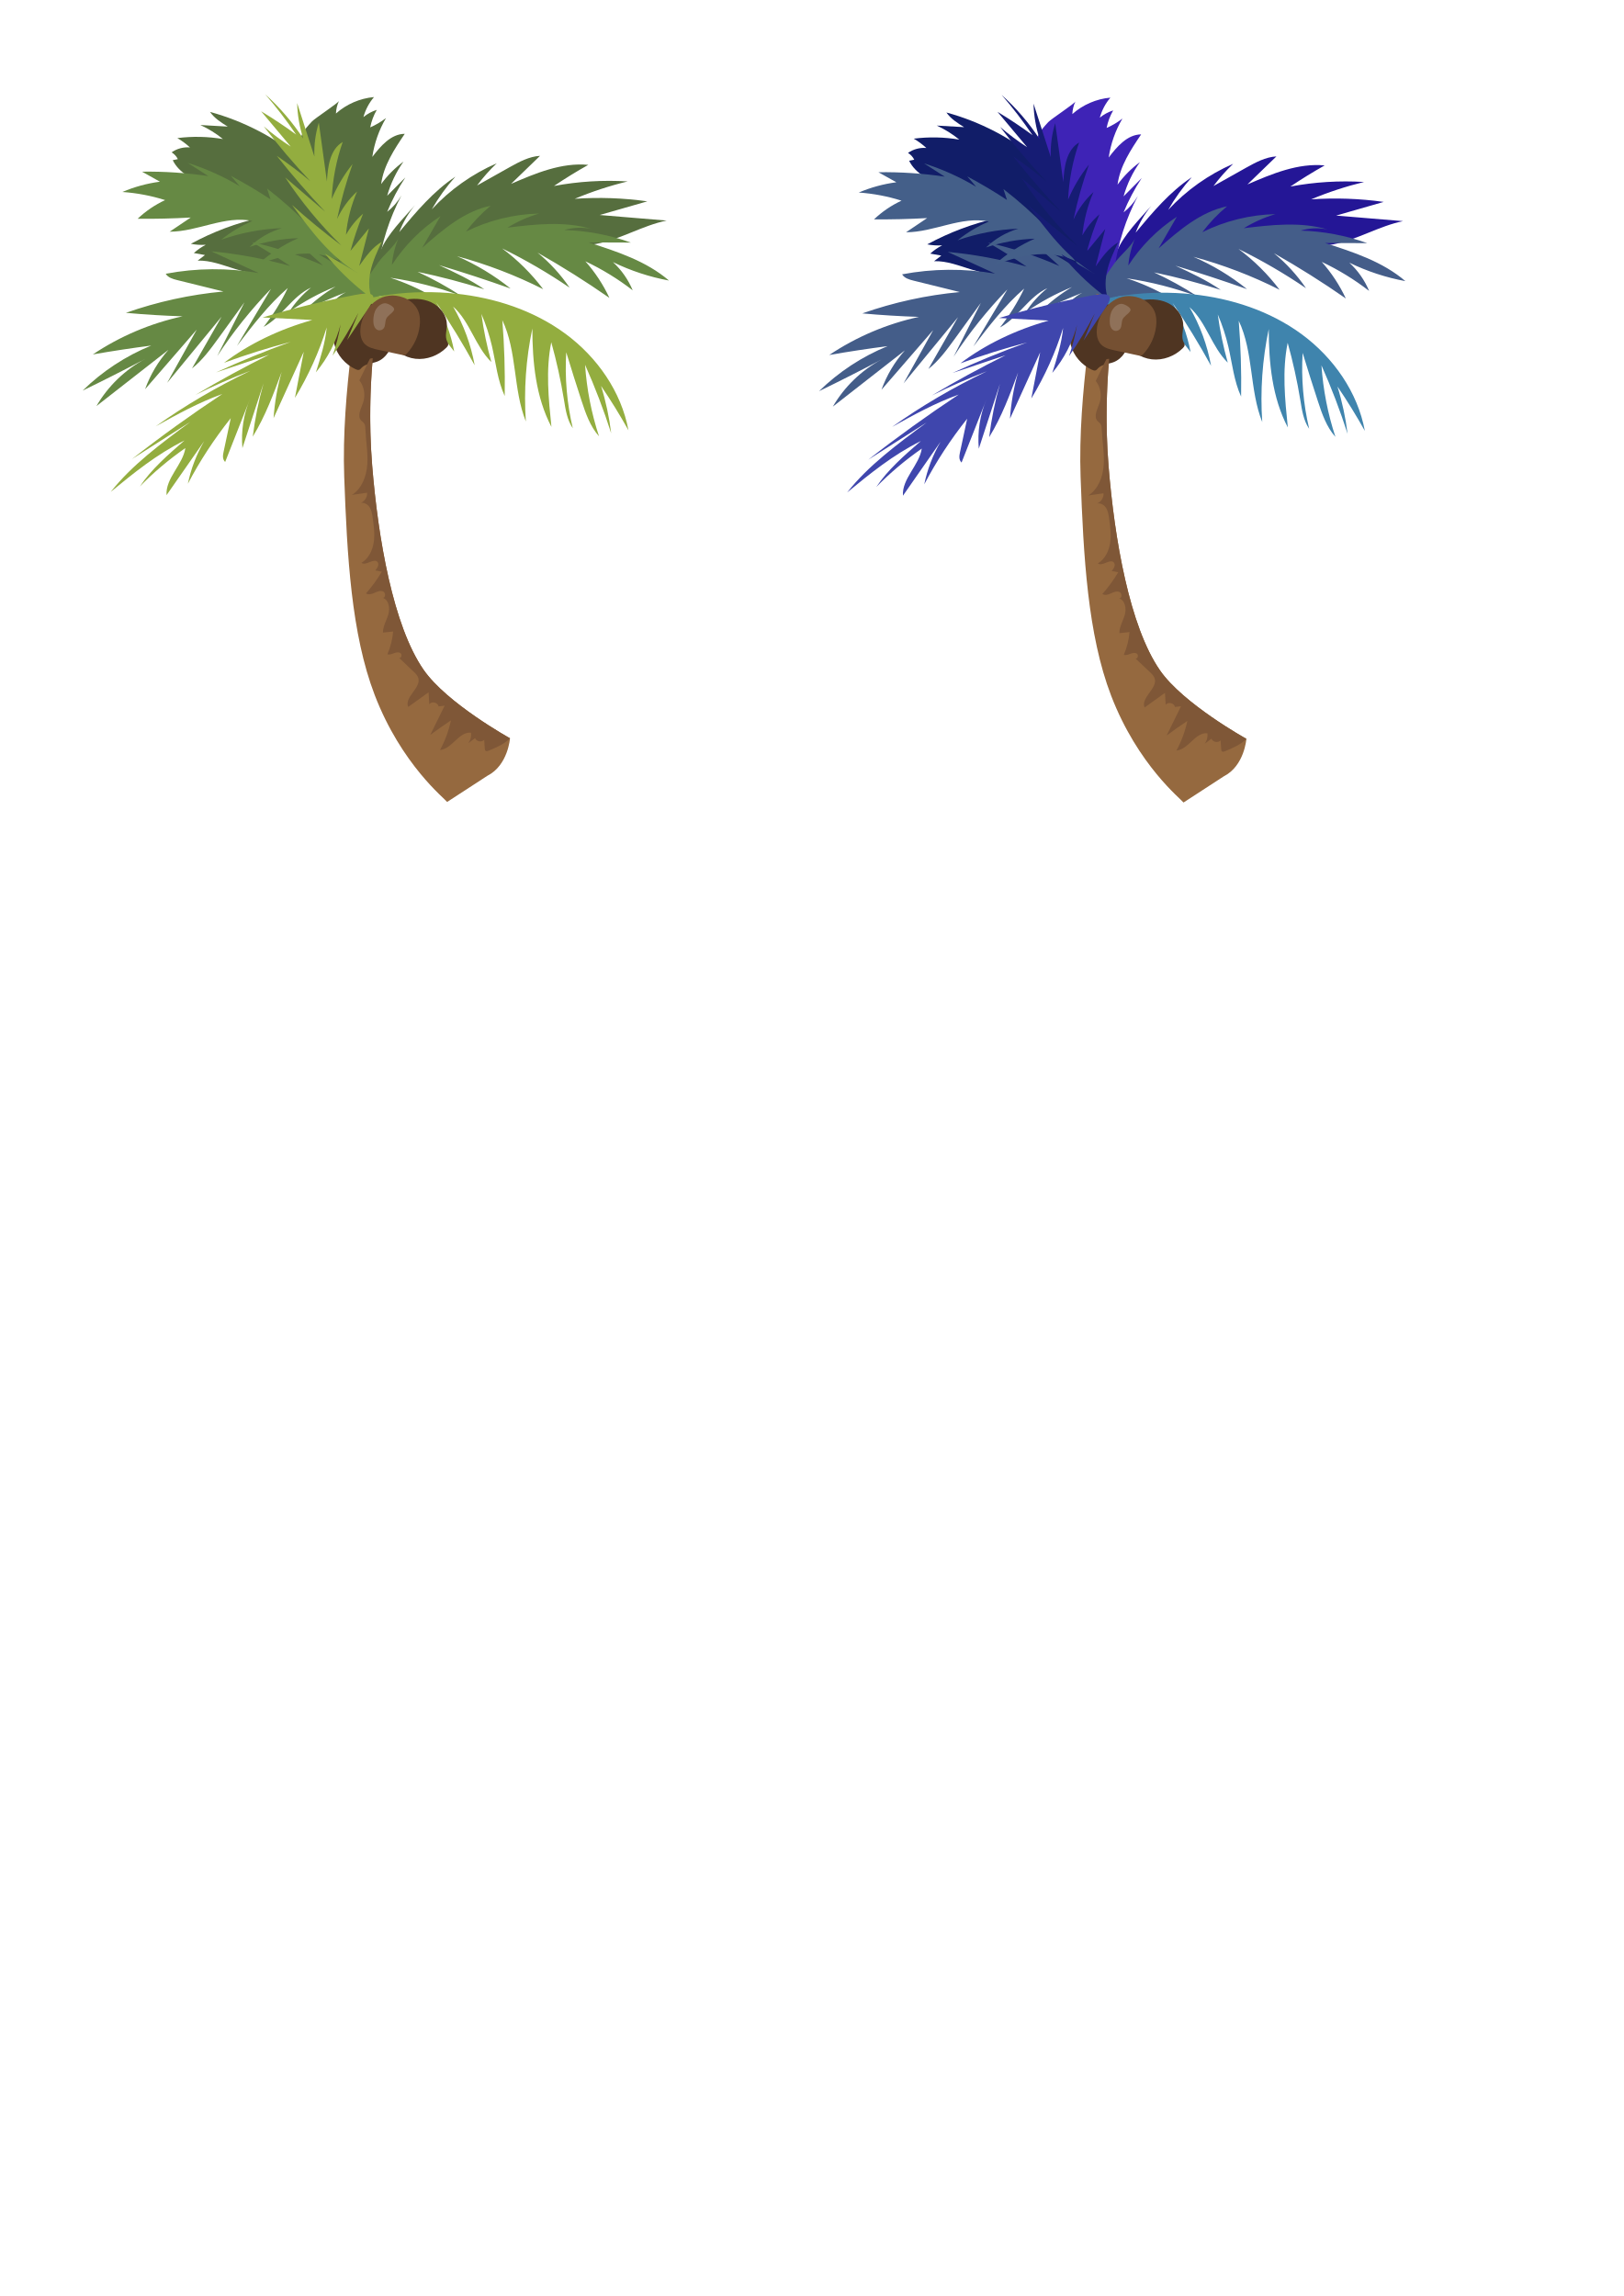
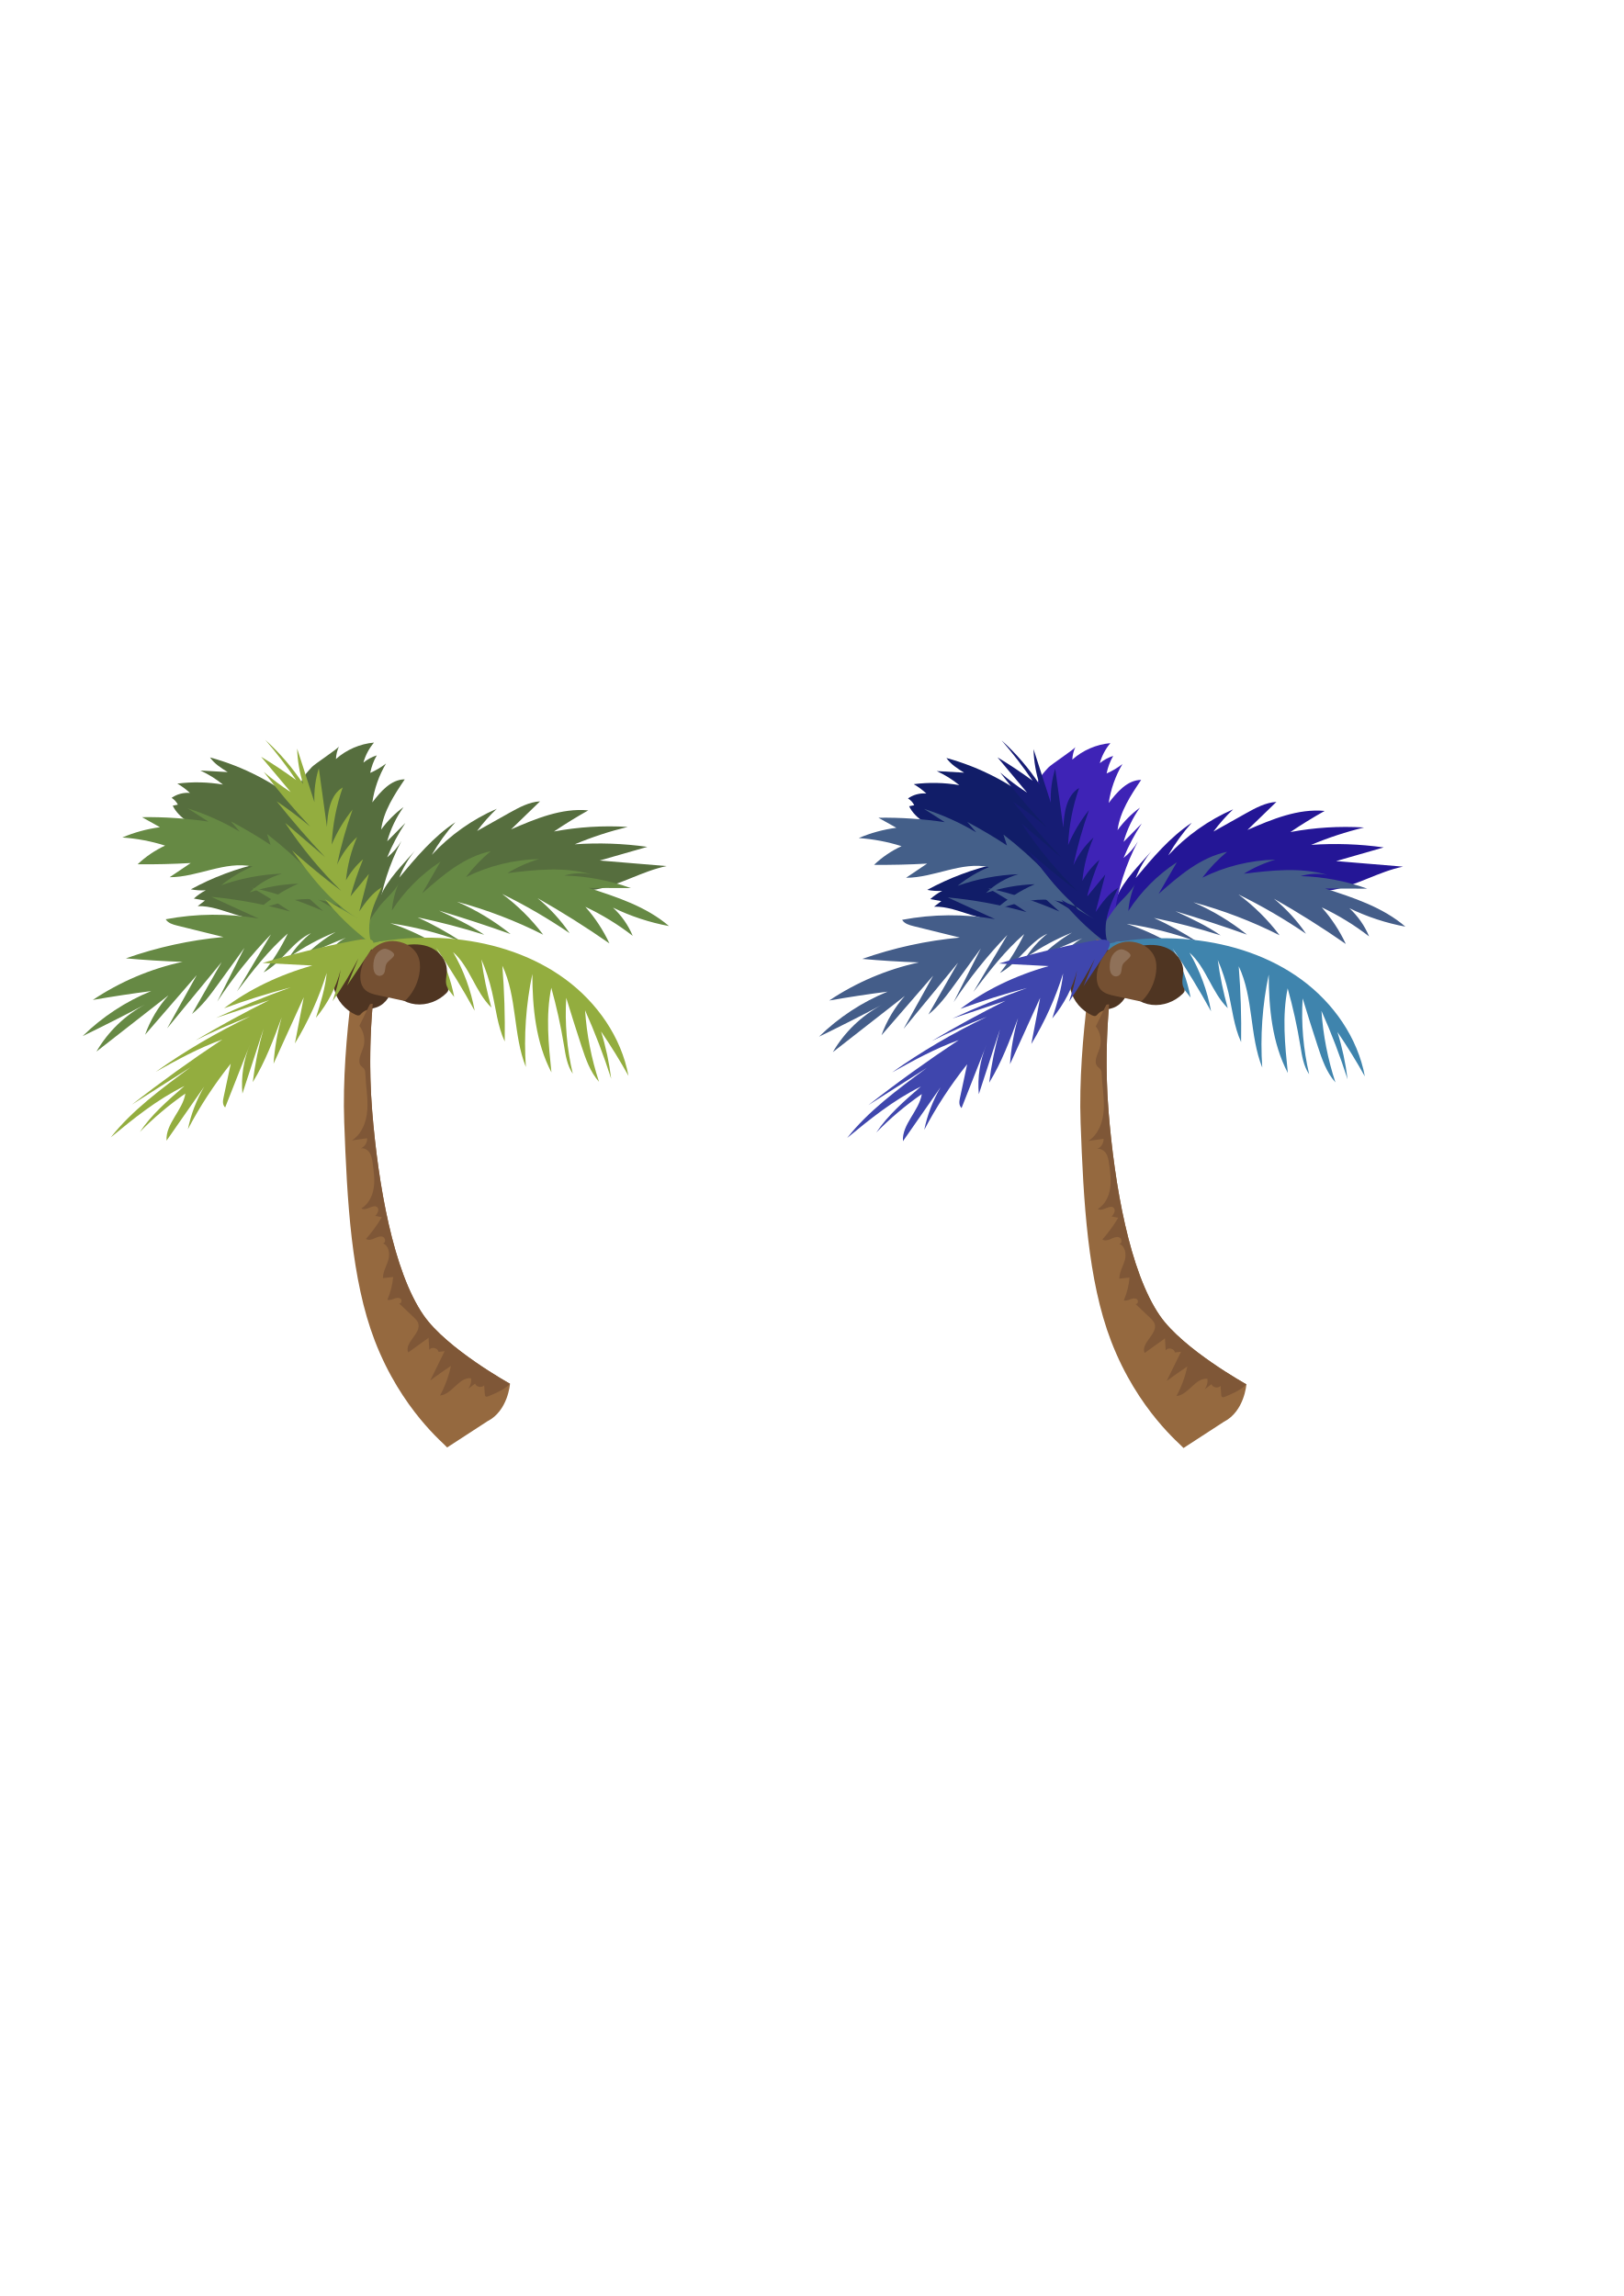
- <svg xmlns="http://www.w3.org/2000/svg" width="210mm" height="297mm" viewBox="0 0 210 297" version="1.1" id="svg1">
+ <svg xmlns="http://www.w3.org/2000/svg" width="210mm" height="297mm" viewBox="0 0 210 130" version="1.1" id="svg1">
  <defs id="defs1" />
  <path id="path55" d="m 39.094,20.698 c -3.472,-2.896 -7.571,-5.033 -11.931,-6.22 0.569,0.82 1.44,1.37 2.288,1.897 -1.179,-0.068 -2.358,-0.136 -3.537,-0.204 1.044,0.479 2.028,1.091 2.919,1.816 -1.945,-0.333 -3.939,-0.374 -5.896,-0.123 0.586,0.339 1.134,0.745 1.629,1.206 -0.833,-0.074 -1.69,0.157 -2.372,0.64 0.347,0.204 0.632,0.514 0.807,0.877 -0.219,0.044 -0.44,0.089 -0.66,0.132 0.824,1.695 2.7,2.547 4.399,3.361 2.439,1.169 4.788,2.525 7.021,4.051 -3.165,0.705 -6.229,1.855 -9.077,3.407 0.634,0.126 1.285,0.168 1.93,0.122 -0.557,0.291 -1.076,0.652 -1.543,1.073 0.478,0.085 0.957,0.17 1.436,0.255 -0.313,0.241 -0.626,0.481 -0.938,0.723 1.645,-0.049 3.221,0.584 4.794,1.067 4.261,1.307 8.764,1.543 13.214,1.77 0.377,0.019 0.765,0.037 1.123,-0.085 0.589,-0.201 1,-0.756 1.191,-1.349 0.445,-1.386 -0.146,-2.874 -0.759,-4.195 -1.399,-3.016 -2.97,-5.952 -4.7,-8.791 l -1.338,-1.43" style="fill:#566e3e;fill-opacity:1;fill-rule:nonzero;stroke:none;stroke-width:0.008" />
  <path id="path56" d="m 53.68,26.524 c -0.864,1.046 -1.557,2.233 -2.044,3.499 2.186,-2.621 4.414,-5.281 7.257,-7.167 -1.16,1.296 -2.184,2.714 -3.049,4.224 2.352,-2.54 5.234,-4.584 8.408,-5.963 -0.931,0.882 -1.784,1.845 -2.549,2.875 1.402,-0.793 2.806,-1.583 4.213,-2.366 1.233,-0.687 2.522,-1.385 3.929,-1.468 -1.249,1.209 -2.499,2.418 -3.748,3.627 3.182,-1.379 6.535,-2.787 9.987,-2.46 -1.515,0.85 -2.995,1.762 -4.435,2.732 3.137,-0.587 6.347,-0.786 9.532,-0.59 -2.337,0.566 -4.628,1.318 -6.846,2.248 3.129,-0.218 6.279,-0.106 9.384,0.331 -2.051,0.589 -4.102,1.178 -6.152,1.766 2.883,0.241 5.765,0.48 8.649,0.72 -3.133,0.643 -5.948,2.43 -9.092,3.016 -3.678,0.684 -7.437,-0.331 -11.175,-0.484 -3.952,-0.162 -7.933,0.689 -11.499,2.396 -1.002,0.48 -3.556,2.727 -4.602,2.421 -1.224,-0.359 -0.992,-2.571 -0.644,-3.418 0.9,-2.194 2.945,-4.175 4.477,-5.938" style="fill:#566e3e;fill-opacity:1;fill-rule:nonzero;stroke:none;stroke-width:0.008" />
  <path id="path57" d="m 43.847,13.047 c -0.238,0.514 -0.375,1.073 -0.4,1.639 1.358,-1.211 3.111,-1.969 4.923,-2.129 -0.636,0.75 -1.106,1.64 -1.367,2.588 0.511,-0.417 1.101,-0.736 1.729,-0.935 -0.406,0.701 -0.695,1.47 -0.85,2.266 0.728,-0.315 1.417,-0.723 2.045,-1.211 -0.91,1.541 -1.515,3.26 -1.773,5.032 1.08,-1.418 2.414,-2.971 4.195,-2.987 -1.352,2.004 -2.741,4.105 -3.052,6.502 0.806,-1.113 1.786,-2.098 2.893,-2.911 -0.952,1.339 -1.671,2.845 -2.114,4.427 0.783,-0.792 1.566,-1.583 2.349,-2.375 -0.924,1.403 -1.713,2.894 -2.351,4.448 0.745,-0.582 1.376,-1.309 1.849,-2.128 -1.555,2.958 -2.589,6.191 -3.038,9.504 -0.162,1.193 -0.258,2.432 -0.814,3.5 -0.078,0.149 -0.181,0.308 -0.345,0.348 -0.315,0.078 -0.529,-0.31 -0.616,-0.623 -0.368,-1.314 -0.651,-2.652 -1.076,-3.949 -0.536,-1.63 -1.29,-3.178 -2.043,-4.721 -1.624,-3.328 -3.394,-6.622 -4.887,-10.011 -0.675,-1.533 0.168,-2.44 1.234,-3.602 0.381,-0.416 3.492,-2.445 3.508,-2.674" style="fill:#566e3e;fill-opacity:1;fill-rule:nonzero;stroke:none;stroke-width:0.008" />
  <path id="path58" d="m 38.827,31.691 c 0.984,0.882 1.968,1.765 2.951,2.647 -2.965,-1.298 -6.055,-2.312 -9.213,-3.022 1.692,0.967 3.347,1.998 4.959,3.093 -3.332,-0.938 -6.75,-1.574 -10.196,-1.898 2.041,0.935 4.083,1.872 6.124,2.808 -3.968,-0.688 -8.06,-0.657 -12.017,0.093 0.293,0.498 0.912,0.678 1.472,0.816 1.997,0.493 3.994,0.986 5.992,1.479 -4.298,0.395 -8.546,1.325 -12.616,2.76 2.436,0.222 4.879,0.372 7.324,0.452 -4.129,0.895 -8.087,2.577 -11.599,4.928 2.508,-0.438 5.025,-0.82 7.549,-1.146 -3.297,1.343 -6.328,3.334 -8.871,5.828 2.722,-1.321 5.42,-2.688 8.094,-4.102 -2.611,1.399 -4.821,3.536 -6.307,6.1 3.106,-2.424 6.211,-4.849 9.315,-7.275 -1.321,1.484 -2.353,3.224 -3.024,5.095 2.228,-2.572 4.456,-5.143 6.684,-7.715 -1.276,2.295 -2.552,4.592 -3.828,6.888 2.347,-2.855 4.695,-5.709 7.042,-8.563 -1.277,2.234 -2.554,4.468 -3.83,6.702 1.354,-1.072 2.385,-2.488 3.399,-3.885 1.128,-1.555 2.256,-3.108 3.383,-4.662 -1.173,2.318 -2.347,4.635 -3.521,6.953 2.038,-3.107 4.369,-6.021 6.95,-8.693 -1.467,2.459 -2.933,4.918 -4.4,7.378 2.024,-2.645 4.065,-5.311 6.579,-7.495 -0.851,1.788 -1.902,3.479 -3.13,5.031 2.349,-1.269 3.705,-3.973 6.132,-5.084 -1.096,0.88 -2.05,1.937 -2.814,3.116 1.867,-1.309 3.883,-2.405 5.998,-3.259 -1.463,0.871 -2.822,1.919 -4.035,3.116 1.753,-0.871 3.544,-1.663 5.366,-2.376 -0.935,0.48 -1.741,1.212 -2.309,2.097 0.421,-0.655 3.35,-1.176 4.117,-1.373 -0.285,0.263 -0.601,0.498 -0.885,0.76 3.061,-0.498 1.279,-2.559 -0.311,-3.733 -2.036,-1.505 -4.225,-2.801 -6.526,-3.859" style="fill:#668944;fill-opacity:1;fill-rule:nonzero;stroke:none;stroke-width:0.008" />
  <path id="path59" d="m 57.829,103.737 c -0.271,-0.401 -5.905,-4.821 -9.364,-13.827 -3.036,-7.909 -3.573,-17.997 -3.947,-28.258 -0.395,-10.822 2.058,-23.738 2.058,-23.738 l 2.688,0.835 c 0,0 -2.092,9.524 -1.13,21.454 0.765,9.49 2.719,20.747 6.643,26.424 3.004,4.347 11.184,8.871 11.184,8.871 0,0 -0.247,3.493 -2.922,4.851 l -5.211,3.388" style="fill:#95693f;fill-opacity:1;fill-rule:nonzero;stroke:none;stroke-width:0.008" />
  <path id="path60" d="m 51.581,30.703 c -0.485,1.132 -0.787,2.341 -0.892,3.568 1.622,-2.509 3.775,-4.673 6.275,-6.306 -0.786,1.363 -1.573,2.726 -2.358,4.089 2.629,-2.322 5.424,-4.729 8.856,-5.443 -1.192,0.986 -2.267,2.111 -3.198,3.347 2.929,-1.454 6.178,-2.258 9.446,-2.334 -1.433,0.427 -2.81,1.041 -4.083,1.823 3.612,-0.437 7.343,-0.866 10.834,0.159 -1.15,-0.237 -2.358,-0.186 -3.484,0.148 2.933,0.082 5.853,0.632 8.615,1.624 -1.823,-0.007 -3.645,-0.013 -5.467,-0.02 3.678,1.179 7.464,2.417 10.397,4.933 -2.508,-0.465 -4.951,-1.27 -7.245,-2.386 1.101,1.014 1.979,2.269 2.554,3.651 -1.897,-1.469 -3.954,-2.73 -6.123,-3.754 1.258,1.416 2.308,3.016 3.111,4.732 -3.007,-2.094 -6.111,-4.05 -9.299,-5.856 1.591,1.301 2.993,2.832 4.15,4.531 -2.783,-1.898 -5.703,-3.595 -8.728,-5.076 2.009,1.493 3.804,3.275 5.31,5.275 -3.556,-1.798 -7.297,-3.23 -11.144,-4.266 2.484,1.075 4.822,2.487 6.931,4.184 -3.058,-1.089 -6.143,-2.099 -9.253,-3.031 2.007,0.931 4.024,1.869 5.846,3.125 -2.833,-0.897 -5.71,-1.651 -8.619,-2.258 1.937,0.894 3.811,1.923 5.596,3.09 -2.955,-1.087 -6.021,-1.869 -9.135,-2.327 1.898,0.616 3.732,1.433 5.458,2.434 -2.32,-0.166 -4.651,-0.182 -6.973,-0.049 1.07,0.218 2.139,0.434 3.21,0.652 -1.75,0.269 -5.783,1.8 -5.159,-1.555 0.229,-1.228 1.22,-2.463 1.919,-3.466 0.704,-1.01 2.188,-2.147 2.655,-3.237" style="fill:#668944;fill-opacity:1;fill-rule:nonzero;stroke:none;stroke-width:0.008" />
  <path id="path61" d="m 44.989,35.219 c -2.93,-4.098 -6.464,-7.762 -10.452,-10.836 0.153,0.469 0.305,0.938 0.457,1.407 -1.664,-1.096 -3.379,-2.112 -5.138,-3.046 0.385,0.448 0.77,0.896 1.155,1.344 -2.12,-1.263 -4.385,-2.279 -6.737,-3.022 0.892,0.571 1.784,1.142 2.677,1.712 -2.839,-0.421 -5.713,-0.613 -8.583,-0.572 0.774,0.433 1.546,0.866 2.319,1.298 -1.671,0.219 -3.312,0.668 -4.863,1.329 1.876,0.13 3.737,0.483 5.531,1.05 -1.306,0.605 -2.512,1.426 -3.555,2.418 2.29,0.021 4.581,-0.034 6.868,-0.163 -0.908,0.611 -1.817,1.223 -2.725,1.834 3.626,5.7e-4 7.165,-2.142 10.711,-1.384 -1.453,0.61 -2.819,1.429 -4.042,2.423 2.521,-0.892 5.177,-1.399 7.849,-1.5 -1.559,0.456 -3.004,1.295 -4.173,2.423 2.029,-0.676 4.157,-1.058 6.295,-1.129 -1.891,0.822 -3.645,1.958 -5.17,3.346 2.049,-0.673 4.14,-1.354 6.297,-1.353 2.532,0.002 5.051,0.992 6.909,2.716 0.104,0.096 0.214,0.246 0.139,0.366 -0.075,0.121 -0.288,-0.106 -0.147,-0.121 l -1.619,-0.54" style="fill:#668944;fill-opacity:1;fill-rule:nonzero;stroke:none;stroke-width:0.008" />
  <path id="path62" d="m 47.315,38.011 c -1.956,-1.523 -3.736,-3.27 -5.293,-5.199 1.43,0.844 2.86,1.688 4.29,2.532 -3.556,-2.092 -6.109,-5.502 -8.544,-8.835 2.044,1.839 4.171,3.585 6.373,5.231 -2.722,-2.662 -5.16,-5.616 -7.256,-8.794 1.724,1.48 3.449,2.959 5.173,4.439 -2.196,-2.318 -4.289,-4.733 -6.272,-7.237 1.503,1.02 2.954,2.117 4.345,3.285 -2.129,-2.253 -4.138,-4.618 -6.015,-7.083 1.102,0.948 2.267,1.822 3.485,2.612 -1.277,-1.523 -2.555,-3.047 -3.832,-4.571 1.554,0.937 3.067,1.943 4.532,3.016 -1.228,-1.812 -2.563,-3.551 -3.997,-5.204 1.877,1.687 3.535,3.618 4.919,5.729 -0.484,-1.485 -0.751,-3.039 -0.792,-4.6 0.743,2.305 1.487,4.611 2.23,6.917 -0.058,-1.48 0.137,-2.97 0.573,-4.385 0.349,2.537 0.699,5.074 1.048,7.611 0.105,-1.915 0.391,-4.144 2.043,-5.115 -0.829,2.374 -1.311,4.871 -1.423,7.383 0.686,-1.621 1.596,-3.148 2.697,-4.522 -0.828,2.322 -1.498,4.702 -2.005,7.115 0.616,-1.346 1.502,-2.566 2.59,-3.568 -0.769,1.779 -1.258,3.679 -1.44,5.609 0.573,-1.03 1.327,-1.958 2.217,-2.73 -0.645,1.563 -1.189,3.167 -1.63,4.799 0.792,-0.967 1.586,-1.932 2.379,-2.899 -0.416,1.616 -0.832,3.232 -1.248,4.849 0.819,-1.179 1.678,-2.396 2.917,-3.122 -0.587,1.242 -1.178,2.497 -1.463,3.841 -0.285,1.344 -0.24,2.804 0.404,4.017 l -1.003,-1.122" style="fill:#93ad3f;fill-opacity:1;fill-rule:nonzero;stroke:none;stroke-width:0.008" />
  <path id="path63" d="m 50.563,38.086 c 2.778,-0.356 5.596,-0.39 8.381,-0.101 5.064,0.526 10.078,2.163 14.179,5.183 4.102,3.02 7.23,7.488 8.159,12.499 -1.095,-1.967 -2.278,-3.885 -3.545,-5.745 0.618,1.996 1.057,4.048 1.311,6.123 -0.965,-3.012 -2.093,-5.971 -3.38,-8.86 0.213,3.145 0.82,6.264 1.807,9.257 -1.151,-1.287 -1.73,-2.974 -2.267,-4.615 -0.681,-2.078 -1.339,-4.163 -1.974,-6.255 -0.199,3.292 0.087,6.613 0.847,9.822 -0.741,-1.073 -0.935,-2.419 -1.145,-3.706 -0.409,-2.5 -0.956,-4.977 -1.637,-7.417 -0.731,3.591 -0.356,7.304 0.021,10.95 -2.025,-3.866 -2.461,-8.364 -2.469,-12.729 -0.831,3.946 -1.115,8.007 -0.84,12.03 -1.67,-4.179 -1.107,-9.042 -3.042,-13.104 0.258,3.262 0.36,6.536 0.308,9.809 -0.929,-2.02 -1.146,-4.28 -1.648,-6.446 -0.331,-1.429 -0.79,-2.828 -1.37,-4.176 0.283,2.104 0.715,4.188 1.292,6.23 -2.09,-2.041 -2.767,-5.244 -4.952,-7.183 1.357,2.345 2.306,4.926 2.793,7.591 -1.529,-2.788 -3.189,-5.504 -4.974,-8.136 1.111,1.974 1.9,4.13 2.326,6.356 -1.731,-2.255 -3.632,-4.379 -5.681,-6.348 0.929,1.232 1.86,2.464 2.789,3.696 -1.659,-1.392 -3.43,-2.837 -5.566,-3.181 -0.162,-0.026 -0.601,-5.7e-4 -1.123,0.024 -1.102,0.052 -2.568,0.105 -2.556,-0.323 0.022,-0.782 3.368,-1.169 3.956,-1.245" style="fill:#93ad3f;fill-opacity:1;fill-rule:nonzero;stroke:none;stroke-width:0.008" />
  <path id="path64" d="m 49.764,40.324 -1.431,-0.935 c -1.391,-0.475 -3.029,-0.035 -4.051,1.024 -1.02,1.058 -1.407,2.667 -1.049,4.094 0.358,1.427 1.422,2.642 2.759,3.255 0.151,0.069 0.325,0.131 0.48,0.071 0.123,-0.049 0.204,-0.163 0.295,-0.26 0.497,-0.532 1.322,-0.539 2.004,-0.794 1.166,-0.439 1.913,-1.675 2.012,-2.919 0.1,-1.243 -0.358,-2.478 -1.02,-3.535" style="fill:#4f3522;fill-opacity:1;fill-rule:nonzero;stroke:none;stroke-width:0.008" />
  <path id="path65" d="m 52.104,38.82 -1.376,1.013 c -0.932,1.138 -1.094,2.828 -0.462,4.156 0.632,1.328 2.003,2.254 3.463,2.419 1.46,0.164 2.97,-0.408 4.01,-1.446 0.118,-0.118 0.237,-0.259 0.235,-0.425 -0.002,-0.132 -0.081,-0.25 -0.14,-0.369 -0.323,-0.653 -0.04,-1.428 -0.041,-2.157 -5.5e-4,-1.248 -0.897,-2.381 -2.025,-2.91 -1.129,-0.53 -2.444,-0.533 -3.665,-0.282" style="fill:#4f3522;fill-opacity:1;fill-rule:nonzero;stroke:none;stroke-width:0.008" />
  <path id="path66" d="m 46.729,41.826 c -0.224,0.93 -0.208,2.032 0.477,2.698 0.46,0.446 1.121,0.598 1.748,0.733 1.028,0.22 2.057,0.44 3.084,0.66 0.086,0.019 0.174,0.037 0.261,0.022 0.14,-0.025 0.25,-0.131 0.347,-0.237 0.895,-0.972 1.476,-2.229 1.635,-3.541 0.081,-0.666 0.052,-1.361 -0.213,-1.977 -0.346,-0.799 -1.073,-1.397 -1.89,-1.697 -2.592,-0.953 -4.843,0.816 -5.449,3.338" style="fill:#755032;fill-opacity:1;fill-rule:nonzero;stroke:none;stroke-width:0.008" />
  <path id="path67" d="m 33.973,41.062 c 2.138,0.111 4.276,0.222 6.415,0.333 -4.306,1.214 -8.21,3.107 -11.414,5.532 2.791,-1.023 5.668,-1.926 8.617,-2.702 -3.312,1.191 -6.531,2.51 -9.645,3.949 2.289,-0.765 4.577,-1.529 6.865,-2.294 -3.28,1.633 -6.463,3.37 -9.539,5.208 2.284,-1.143 4.659,-2.188 7.113,-3.128 -4.382,2.099 -8.485,4.507 -12.245,7.189 2.746,-1.531 5.511,-3.069 8.615,-4.183 -4.05,2.683 -7.95,5.493 -11.69,8.419 2.522,-1.608 5.045,-3.216 7.567,-4.824 -3.779,2.788 -7.596,5.612 -10.303,9.063 2.934,-2.411 5.902,-4.843 9.534,-6.649 -2.14,1.856 -4.3,3.735 -5.773,5.952 1.75,-1.797 3.722,-3.462 5.886,-4.973 -0.324,2.154 -2.586,3.899 -2.436,6.096 1.621,-2.327 3.242,-4.653 4.863,-6.98 -1.005,1.74 -1.714,3.594 -2.103,5.505 1.544,-2.949 3.4,-5.788 5.545,-8.484 -0.311,1.457 -0.622,2.914 -0.932,4.371 -0.092,0.434 -0.165,0.928 0.208,1.297 1.075,-2.731 2.151,-5.462 3.226,-8.194 -0.847,2.031 -1.185,4.211 -0.995,6.401 0.911,-2.796 1.824,-5.591 2.735,-8.386 -0.642,2.267 -1.109,4.573 -1.397,6.903 1.631,-2.659 2.689,-5.525 3.741,-8.377 -0.559,1.956 -0.911,3.958 -1.048,5.983 1.302,-2.863 2.604,-5.726 3.905,-8.589 -0.381,1.991 -0.763,3.981 -1.144,5.973 1.758,-2.909 3.136,-5.968 4.111,-9.122 -0.188,1.984 -0.795,3.903 -1.399,5.814 1.552,-1.878 2.641,-3.992 3.201,-6.215 -0.232,1.375 -0.581,2.731 -1.043,4.057 1.249,-1.793 2.367,-3.643 3.344,-5.543 -0.489,1.178 -0.978,2.357 -1.467,3.535 0.974,-1.457 1.946,-2.913 2.92,-4.369 1.101,-1.644 0.289,-1.894 -1.92,-1.472 -4.067,0.777 -8.05,1.746 -11.917,2.902" style="fill:#93ad3f;fill-opacity:1;fill-rule:nonzero;stroke:none;stroke-width:0.008" />
  <path id="path68" d="m 49.082,42.731 c -0.082,0 -0.163,-0.015 -0.24,-0.045 -0.448,-0.18 -0.565,-0.756 -0.557,-1.239 0.009,-0.511 0.093,-1.035 0.361,-1.468 0.226,-0.363 0.695,-0.752 1.151,-0.752 0.008,0 0.016,0 0.025,5.7e-4 0.319,0.01 1.121,0.407 1.155,0.756 0.009,0.085 -0.034,0.168 -0.084,0.237 -0.267,0.381 -0.751,0.595 -0.943,1.019 -0.176,0.394 -0.066,0.899 -0.332,1.238 -0.127,0.162 -0.333,0.253 -0.537,0.253" style="fill:#8f7159;fill-opacity:1;fill-rule:nonzero;stroke:none;stroke-width:0.008" />
  <path id="path69" d="m 46.664,65.05 c -0.065,0.012 -0.129,0.032 -0.191,0.062 0.066,-0.015 0.13,-0.036 0.191,-0.062" style="fill:#7f5737;fill-opacity:1;fill-rule:nonzero;stroke:none;stroke-width:0.008" />
  <path id="path70" d="m 54.777,86.627 c -3.924,-5.676 -5.878,-16.933 -6.643,-26.424 -0.427,-5.304 -0.252,-10.13 0.075,-13.857 -0.13,-0.007 -0.253,0.011 -0.361,0.058 -0.041,0.019 -1.355,2.814 -1.37,2.796 0.619,0.791 0.81,1.899 0.492,2.851 -0.264,0.794 -0.824,1.744 -0.253,2.355 0.117,0.125 0.272,0.214 0.373,0.352 0.148,0.203 0.157,0.471 0.166,0.723 0.056,1.532 0.353,3.058 0.249,4.588 -0.103,1.529 -0.698,3.137 -1.995,3.952 0.657,-0.095 1.315,-0.191 1.972,-0.286 0.047,0.552 -0.313,1.105 -0.82,1.314 0.411,-0.077 0.865,0.169 1.112,0.525 0.286,0.412 0.363,0.93 0.432,1.427 0.146,1.051 0.292,2.12 0.13,3.169 -0.162,1.05 -0.682,2.094 -1.591,2.639 0.604,0.436 1.619,-0.685 2.084,-0.103 0.255,0.319 -0.023,0.778 -0.292,1.084 0.282,0.053 0.564,0.106 0.847,0.159 -0.591,0.999 -1.278,1.941 -2.049,2.809 0.316,0.226 0.754,0.088 1.107,-0.073 0.354,-0.162 0.76,-0.341 1.112,-0.177 0.352,0.163 0.331,0.849 -0.056,0.823 0.791,0.251 0.962,1.324 0.734,2.122 -0.228,0.798 -0.709,1.544 -0.702,2.374 0.439,-0.046 0.879,-0.092 1.318,-0.138 -0.089,1.013 -0.341,2.01 -0.742,2.943 0.28,0.096 0.581,-0.035 0.857,-0.14 0.276,-0.105 0.615,-0.178 0.847,0.006 0.232,0.184 0.092,0.685 -0.192,0.603 0.63,0.598 1.261,1.197 1.891,1.794 0.227,0.216 0.462,0.443 0.57,0.737 0.486,1.322 -1.827,2.513 -1.287,3.815 0.879,-0.631 1.758,-1.262 2.637,-1.894 0.03,0.514 0.061,1.027 0.092,1.541 0.308,-0.42 1.109,-0.234 1.199,0.279 0.263,-0.03 0.525,-0.059 0.787,-0.089 -0.62,1.261 -1.24,2.523 -1.86,3.783 0.874,-0.65 1.766,-1.277 2.674,-1.88 -0.282,1.335 -0.758,2.63 -1.409,3.828 1.567,-0.142 2.447,-2.411 4.01,-2.231 0.061,0.472 -0.067,0.966 -0.35,1.349 0.29,-0.217 0.581,-0.434 0.871,-0.652 0.169,0.449 0.86,0.577 1.178,0.218 0.027,0.383 0.055,0.765 0.082,1.148 0.007,0.103 0.021,0.218 0.103,0.282 0.102,0.077 0.246,0.032 0.364,-0.017 0.93,-0.384 1.881,-0.78 2.627,-1.456 0.055,-0.05 0.108,-0.102 0.161,-0.155 v -0.005 c 0,0 -8.18,-4.524 -11.184,-8.871" style="fill:#7f5737;fill-opacity:1;fill-rule:nonzero;stroke:none;stroke-width:0.008" />
  <path id="path55-4" d="m 134.334,20.771 c -3.472,-2.896 -7.571,-5.033 -11.931,-6.22 0.569,0.82 1.44,1.37 2.288,1.897 -1.179,-0.068 -2.358,-0.136 -3.537,-0.204 1.044,0.479 2.028,1.091 2.919,1.816 -1.945,-0.333 -3.939,-0.374 -5.896,-0.123 0.586,0.339 1.134,0.745 1.629,1.206 -0.833,-0.074 -1.69,0.157 -2.372,0.64 0.347,0.204 0.632,0.514 0.807,0.877 -0.219,0.044 -0.44,0.089 -0.66,0.132 0.824,1.695 2.7,2.547 4.399,3.361 2.439,1.169 4.788,2.525 7.021,4.051 -3.165,0.705 -6.229,1.855 -9.077,3.407 0.634,0.126 1.285,0.168 1.93,0.122 -0.557,0.291 -1.076,0.652 -1.543,1.073 0.478,0.085 0.957,0.17 1.436,0.255 -0.313,0.241 -0.626,0.481 -0.938,0.723 1.645,-0.049 3.221,0.584 4.794,1.067 4.261,1.307 8.764,1.543 13.214,1.77 0.377,0.019 0.765,0.037 1.123,-0.085 0.589,-0.201 1,-0.756 1.191,-1.349 0.445,-1.386 -0.146,-2.874 -0.759,-4.195 -1.399,-3.016 -2.97,-5.952 -4.7,-8.791 l -1.338,-1.43" style="fill:#111d68;fill-opacity:1;fill-rule:nonzero;stroke:none;stroke-width:0.008" />
  <path id="path56-6" d="m 148.92,26.597 c -0.864,1.046 -1.557,2.233 -2.044,3.499 2.186,-2.621 4.414,-5.281 7.257,-7.167 -1.16,1.296 -2.184,2.714 -3.049,4.224 2.352,-2.54 5.234,-4.584 8.408,-5.963 -0.931,0.882 -1.784,1.845 -2.549,2.875 1.402,-0.793 2.806,-1.583 4.213,-2.366 1.233,-0.687 2.522,-1.385 3.929,-1.468 -1.249,1.209 -2.499,2.418 -3.748,3.627 3.182,-1.379 6.535,-2.787 9.987,-2.46 -1.515,0.85 -2.995,1.762 -4.435,2.732 3.137,-0.587 6.347,-0.786 9.532,-0.59 -2.337,0.566 -4.628,1.318 -6.846,2.248 3.129,-0.218 6.279,-0.106 9.384,0.331 -2.051,0.589 -4.102,1.178 -6.152,1.766 2.883,0.241 5.765,0.48 8.649,0.72 -3.133,0.643 -5.948,2.43 -9.092,3.016 -3.678,0.684 -7.437,-0.331 -11.175,-0.484 -3.952,-0.162 -7.933,0.689 -11.499,2.396 -1.002,0.48 -3.556,2.727 -4.602,2.421 -1.224,-0.359 -0.992,-2.571 -0.644,-3.418 0.9,-2.194 2.945,-4.175 4.477,-5.938" style="fill:#241696;fill-opacity:1;fill-rule:nonzero;stroke:none;stroke-width:0.008" />
  <path id="path57-0" d="m 139.088,13.12 c -0.238,0.514 -0.375,1.073 -0.4,1.639 1.358,-1.211 3.111,-1.969 4.923,-2.129 -0.636,0.75 -1.106,1.64 -1.367,2.588 0.511,-0.417 1.101,-0.736 1.729,-0.935 -0.406,0.701 -0.695,1.47 -0.85,2.266 0.728,-0.315 1.417,-0.723 2.045,-1.211 -0.91,1.541 -1.515,3.26 -1.773,5.032 1.08,-1.418 2.414,-2.971 4.195,-2.987 -1.352,2.004 -2.741,4.105 -3.052,6.502 0.806,-1.113 1.786,-2.098 2.893,-2.911 -0.952,1.339 -1.671,2.845 -2.114,4.427 0.783,-0.792 1.566,-1.583 2.349,-2.375 -0.924,1.403 -1.713,2.894 -2.351,4.448 0.745,-0.582 1.376,-1.309 1.849,-2.128 -1.555,2.958 -2.589,6.191 -3.038,9.504 -0.162,1.193 -0.258,2.432 -0.814,3.5 -0.078,0.149 -0.181,0.308 -0.345,0.348 -0.315,0.078 -0.529,-0.31 -0.616,-0.623 -0.368,-1.314 -0.651,-2.652 -1.076,-3.949 -0.536,-1.63 -1.29,-3.178 -2.043,-4.721 -1.624,-3.328 -3.394,-6.622 -4.887,-10.011 -0.675,-1.533 0.168,-2.44 1.234,-3.602 0.381,-0.416 3.492,-2.445 3.508,-2.674" style="fill:#3e23b6;fill-opacity:1;fill-rule:nonzero;stroke:none;stroke-width:0.008" />
  <path id="path58-3" d="m 134.068,31.764 c 0.984,0.882 1.968,1.765 2.951,2.647 -2.965,-1.298 -6.055,-2.312 -9.213,-3.022 1.692,0.967 3.347,1.998 4.959,3.093 -3.332,-0.938 -6.75,-1.574 -10.196,-1.898 2.041,0.935 4.083,1.872 6.124,2.808 -3.968,-0.688 -8.06,-0.657 -12.017,0.093 0.293,0.498 0.912,0.678 1.472,0.816 1.997,0.493 3.994,0.986 5.992,1.479 -4.298,0.395 -8.546,1.325 -12.616,2.76 2.436,0.222 4.879,0.372 7.324,0.452 -4.129,0.895 -8.087,2.577 -11.599,4.928 2.508,-0.438 5.025,-0.82 7.549,-1.146 -3.297,1.343 -6.328,3.334 -8.871,5.828 2.722,-1.321 5.42,-2.688 8.094,-4.102 -2.611,1.399 -4.821,3.536 -6.307,6.1 3.106,-2.424 6.211,-4.849 9.315,-7.275 -1.321,1.484 -2.353,3.224 -3.024,5.095 2.228,-2.572 4.456,-5.143 6.684,-7.715 -1.276,2.295 -2.552,4.592 -3.828,6.888 2.347,-2.855 4.695,-5.709 7.042,-8.563 -1.277,2.234 -2.554,4.468 -3.83,6.702 1.354,-1.072 2.385,-2.488 3.399,-3.885 1.128,-1.555 2.256,-3.108 3.383,-4.662 -1.173,2.318 -2.347,4.635 -3.521,6.953 2.038,-3.107 4.369,-6.021 6.95,-8.693 -1.467,2.459 -2.933,4.918 -4.4,7.378 2.024,-2.645 4.065,-5.311 6.579,-7.495 -0.851,1.788 -1.902,3.479 -3.13,5.031 2.349,-1.269 3.705,-3.973 6.132,-5.084 -1.096,0.88 -2.05,1.937 -2.814,3.116 1.867,-1.309 3.883,-2.405 5.998,-3.259 -1.463,0.871 -2.822,1.919 -4.035,3.116 1.753,-0.871 3.544,-1.663 5.366,-2.376 -0.935,0.48 -1.741,1.212 -2.309,2.097 0.421,-0.655 3.35,-1.176 4.117,-1.373 -0.285,0.263 -0.601,0.498 -0.885,0.76 3.061,-0.498 1.279,-2.559 -0.311,-3.733 -2.036,-1.505 -4.225,-2.801 -6.526,-3.859" style="fill:#445d89;fill-opacity:1;fill-rule:nonzero;stroke:none;stroke-width:0.008" />
  <path id="path59-2" d="m 153.069,103.81 c -0.271,-0.401 -5.905,-4.821 -9.364,-13.827 -3.036,-7.909 -3.573,-17.997 -3.947,-28.258 -0.395,-10.822 2.058,-23.738 2.058,-23.738 l 2.688,0.835 c 0,0 -2.092,9.524 -1.13,21.454 0.765,9.49 2.719,20.747 6.643,26.424 3.004,4.347 11.184,8.871 11.184,8.871 0,0 -0.247,3.493 -2.922,4.851 l -5.211,3.388" style="fill:#95693f;fill-opacity:1;fill-rule:nonzero;stroke:none;stroke-width:0.008" />
  <path id="path60-6" d="m 146.822,30.777 c -0.485,1.132 -0.787,2.341 -0.892,3.568 1.622,-2.509 3.775,-4.673 6.275,-6.306 -0.786,1.363 -1.573,2.726 -2.358,4.089 2.629,-2.322 5.424,-4.729 8.856,-5.443 -1.192,0.986 -2.267,2.111 -3.198,3.347 2.929,-1.454 6.178,-2.258 9.446,-2.334 -1.433,0.427 -2.81,1.041 -4.083,1.823 3.612,-0.437 7.343,-0.866 10.834,0.159 -1.15,-0.237 -2.358,-0.186 -3.484,0.148 2.933,0.082 5.853,0.632 8.615,1.624 -1.823,-0.007 -3.645,-0.013 -5.467,-0.02 3.678,1.179 7.464,2.417 10.397,4.933 -2.508,-0.465 -4.951,-1.27 -7.245,-2.386 1.101,1.014 1.979,2.269 2.554,3.651 -1.897,-1.469 -3.954,-2.73 -6.123,-3.754 1.258,1.416 2.308,3.016 3.111,4.732 -3.007,-2.094 -6.111,-4.05 -9.299,-5.856 1.591,1.301 2.993,2.832 4.15,4.531 -2.783,-1.898 -5.703,-3.595 -8.728,-5.076 2.009,1.493 3.804,3.275 5.31,5.275 -3.556,-1.798 -7.297,-3.23 -11.144,-4.266 2.484,1.075 4.822,2.487 6.931,4.184 -3.058,-1.089 -6.143,-2.099 -9.253,-3.031 2.007,0.931 4.024,1.869 5.846,3.125 -2.833,-0.897 -5.71,-1.651 -8.619,-2.258 1.937,0.894 3.811,1.923 5.596,3.09 -2.955,-1.087 -6.021,-1.869 -9.135,-2.327 1.898,0.616 3.732,1.433 5.458,2.434 -2.32,-0.166 -4.651,-0.182 -6.973,-0.049 1.07,0.218 2.139,0.434 3.21,0.652 -1.75,0.269 -5.783,1.8 -5.159,-1.555 0.229,-1.228 1.22,-2.463 1.919,-3.466 0.704,-1.01 2.188,-2.147 2.655,-3.237" style="fill:#445d89;fill-opacity:1;fill-rule:nonzero;stroke:none;stroke-width:0.008" />
  <path id="path61-9" d="m 140.23,35.292 c -2.93,-4.098 -6.464,-7.762 -10.452,-10.836 0.153,0.469 0.305,0.938 0.457,1.407 -1.664,-1.096 -3.379,-2.112 -5.138,-3.046 0.385,0.448 0.77,0.896 1.155,1.344 -2.12,-1.263 -4.385,-2.279 -6.737,-3.022 0.892,0.571 1.784,1.142 2.677,1.712 -2.839,-0.421 -5.713,-0.613 -8.583,-0.572 0.774,0.433 1.546,0.866 2.319,1.298 -1.671,0.219 -3.312,0.668 -4.863,1.329 1.876,0.13 3.737,0.483 5.531,1.05 -1.306,0.605 -2.512,1.426 -3.555,2.418 2.29,0.021 4.581,-0.034 6.868,-0.163 -0.908,0.611 -1.817,1.223 -2.725,1.834 3.626,5.7e-4 7.165,-2.142 10.711,-1.384 -1.453,0.61 -2.819,1.429 -4.042,2.423 2.521,-0.892 5.177,-1.399 7.849,-1.5 -1.559,0.456 -3.004,1.295 -4.173,2.423 2.029,-0.676 4.157,-1.058 6.295,-1.129 -1.891,0.822 -3.645,1.958 -5.17,3.346 2.049,-0.673 4.14,-1.354 6.297,-1.353 2.532,0.002 5.051,0.992 6.909,2.716 0.104,0.096 0.214,0.246 0.139,0.366 -0.075,0.121 -0.288,-0.106 -0.147,-0.121 l -1.619,-0.54" style="fill:#445f89;fill-opacity:1;fill-rule:nonzero;stroke:none;stroke-width:0.008" />
  <path id="path62-4" d="m 142.555,38.084 c -1.956,-1.523 -3.736,-3.27 -5.293,-5.199 1.43,0.844 2.86,1.688 4.29,2.532 -3.556,-2.092 -6.109,-5.502 -8.544,-8.835 2.044,1.839 4.171,3.585 6.373,5.231 -2.722,-2.662 -5.16,-5.616 -7.256,-8.794 1.724,1.48 3.449,2.959 5.173,4.439 -2.196,-2.318 -4.289,-4.733 -6.272,-7.237 1.503,1.02 2.954,2.117 4.345,3.285 -2.129,-2.253 -4.138,-4.618 -6.015,-7.083 1.102,0.948 2.267,1.822 3.485,2.612 -1.277,-1.523 -2.555,-3.047 -3.832,-4.571 1.554,0.937 3.067,1.943 4.532,3.016 -1.228,-1.812 -2.563,-3.551 -3.997,-5.204 1.877,1.687 3.535,3.618 4.919,5.729 -0.484,-1.485 -0.751,-3.039 -0.792,-4.6 0.743,2.305 1.487,4.611 2.23,6.917 -0.058,-1.48 0.137,-2.97 0.573,-4.385 0.349,2.537 0.699,5.074 1.048,7.611 0.105,-1.915 0.391,-4.144 2.043,-5.115 -0.829,2.374 -1.311,4.871 -1.423,7.383 0.686,-1.621 1.596,-3.148 2.697,-4.522 -0.828,2.322 -1.498,4.702 -2.005,7.115 0.616,-1.346 1.502,-2.566 2.59,-3.568 -0.769,1.779 -1.258,3.679 -1.44,5.609 0.573,-1.03 1.327,-1.958 2.217,-2.73 -0.645,1.563 -1.189,3.167 -1.63,4.799 0.792,-0.967 1.586,-1.932 2.379,-2.899 -0.416,1.616 -0.832,3.232 -1.248,4.849 0.819,-1.179 1.678,-2.396 2.917,-3.122 -0.587,1.242 -1.178,2.497 -1.463,3.841 -0.285,1.344 -0.24,2.804 0.404,4.017 l -1.003,-1.122" style="fill:#161c74;fill-opacity:1;fill-rule:nonzero;stroke:none;stroke-width:0.008" />
  <path id="path63-1" d="m 145.804,38.16 c 2.778,-0.356 5.596,-0.39 8.381,-0.101 5.064,0.526 10.078,2.163 14.179,5.183 4.102,3.02 7.23,7.488 8.159,12.499 -1.095,-1.967 -2.278,-3.885 -3.545,-5.745 0.618,1.996 1.057,4.048 1.311,6.123 -0.965,-3.012 -2.093,-5.971 -3.38,-8.86 0.213,3.145 0.82,6.264 1.807,9.257 -1.151,-1.287 -1.73,-2.974 -2.267,-4.615 -0.681,-2.078 -1.339,-4.163 -1.974,-6.255 -0.199,3.292 0.087,6.613 0.847,9.822 -0.741,-1.073 -0.935,-2.419 -1.145,-3.706 -0.409,-2.5 -0.956,-4.977 -1.637,-7.417 -0.731,3.591 -0.356,7.304 0.021,10.95 -2.025,-3.866 -2.461,-8.364 -2.469,-12.729 -0.831,3.946 -1.115,8.007 -0.84,12.03 -1.67,-4.179 -1.107,-9.042 -3.042,-13.104 0.258,3.262 0.36,6.536 0.308,9.809 -0.929,-2.02 -1.146,-4.28 -1.648,-6.446 -0.331,-1.429 -0.79,-2.828 -1.37,-4.176 0.283,2.104 0.715,4.188 1.292,6.23 -2.09,-2.041 -2.767,-5.244 -4.952,-7.183 1.357,2.345 2.306,4.926 2.793,7.591 -1.529,-2.788 -3.189,-5.504 -4.974,-8.136 1.111,1.974 1.9,4.13 2.326,6.356 -1.731,-2.255 -3.632,-4.379 -5.681,-6.348 0.929,1.232 1.86,2.464 2.789,3.696 -1.659,-1.392 -3.43,-2.837 -5.566,-3.181 -0.162,-0.026 -0.601,-5.7e-4 -1.123,0.024 -1.102,0.052 -2.568,0.105 -2.556,-0.323 0.022,-0.782 3.368,-1.169 3.956,-1.245" style="fill:#3f84ad;fill-opacity:1;fill-rule:nonzero;stroke:none;stroke-width:0.008" />
  <path id="path64-3" d="m 145.005,40.398 -1.431,-0.935 c -1.391,-0.475 -3.029,-0.035 -4.051,1.024 -1.02,1.058 -1.407,2.667 -1.049,4.094 0.358,1.427 1.422,2.642 2.759,3.255 0.151,0.069 0.325,0.131 0.48,0.071 0.123,-0.049 0.204,-0.163 0.295,-0.26 0.497,-0.532 1.322,-0.539 2.004,-0.794 1.166,-0.439 1.913,-1.675 2.012,-2.919 0.1,-1.243 -0.358,-2.478 -1.02,-3.535" style="fill:#4f3522;fill-opacity:1;fill-rule:nonzero;stroke:none;stroke-width:0.008" />
  <path id="path65-7" d="m 147.344,38.893 -1.376,1.013 c -0.932,1.138 -1.094,2.828 -0.462,4.156 0.632,1.328 2.003,2.254 3.463,2.419 1.46,0.164 2.97,-0.408 4.01,-1.446 0.118,-0.118 0.237,-0.259 0.235,-0.425 -0.002,-0.132 -0.081,-0.25 -0.14,-0.369 -0.323,-0.653 -0.04,-1.428 -0.041,-2.157 -5.5e-4,-1.248 -0.897,-2.381 -2.025,-2.91 -1.129,-0.53 -2.444,-0.533 -3.665,-0.282" style="fill:#4f3522;fill-opacity:1;fill-rule:nonzero;stroke:none;stroke-width:0.008" />
  <path id="path66-8" d="m 141.97,41.899 c -0.224,0.93 -0.208,2.032 0.477,2.698 0.46,0.446 1.121,0.598 1.748,0.733 1.028,0.22 2.057,0.44 3.084,0.66 0.086,0.019 0.174,0.037 0.261,0.022 0.14,-0.025 0.25,-0.131 0.347,-0.237 0.895,-0.972 1.476,-2.229 1.635,-3.541 0.081,-0.666 0.052,-1.361 -0.213,-1.977 -0.346,-0.799 -1.073,-1.397 -1.89,-1.697 -2.592,-0.953 -4.843,0.816 -5.449,3.338" style="fill:#755032;fill-opacity:1;fill-rule:nonzero;stroke:none;stroke-width:0.008" />
  <path id="path67-8" d="m 129.214,41.135 c 2.138,0.111 4.276,0.222 6.415,0.333 -4.306,1.214 -8.21,3.107 -11.414,5.532 2.791,-1.023 5.668,-1.926 8.617,-2.702 -3.312,1.191 -6.531,2.51 -9.645,3.949 2.289,-0.765 4.577,-1.529 6.865,-2.294 -3.28,1.633 -6.463,3.37 -9.539,5.208 2.284,-1.143 4.659,-2.188 7.113,-3.128 -4.382,2.099 -8.485,4.507 -12.245,7.189 2.746,-1.531 5.511,-3.069 8.615,-4.183 -4.05,2.683 -7.95,5.493 -11.69,8.419 2.522,-1.608 5.045,-3.216 7.567,-4.824 -3.779,2.788 -7.596,5.612 -10.303,9.063 2.934,-2.411 5.902,-4.843 9.534,-6.649 -2.14,1.856 -4.3,3.735 -5.773,5.952 1.75,-1.797 3.722,-3.462 5.886,-4.973 -0.324,2.154 -2.586,3.899 -2.436,6.096 1.621,-2.327 3.242,-4.653 4.863,-6.98 -1.005,1.74 -1.714,3.594 -2.103,5.505 1.544,-2.949 3.4,-5.788 5.545,-8.484 -0.311,1.457 -0.622,2.914 -0.932,4.371 -0.092,0.434 -0.165,0.928 0.208,1.297 1.075,-2.731 2.151,-5.462 3.226,-8.194 -0.847,2.031 -1.185,4.211 -0.995,6.401 0.911,-2.796 1.824,-5.591 2.735,-8.386 -0.642,2.267 -1.109,4.573 -1.397,6.903 1.631,-2.659 2.689,-5.525 3.741,-8.377 -0.559,1.956 -0.911,3.958 -1.048,5.983 1.302,-2.863 2.604,-5.726 3.905,-8.589 -0.381,1.991 -0.763,3.981 -1.144,5.973 1.758,-2.909 3.136,-5.968 4.111,-9.122 -0.188,1.984 -0.795,3.903 -1.399,5.814 1.552,-1.878 2.641,-3.992 3.201,-6.215 -0.232,1.375 -0.581,2.731 -1.043,4.057 1.249,-1.793 2.367,-3.643 3.344,-5.543 -0.489,1.178 -0.978,2.357 -1.467,3.535 0.974,-1.457 1.946,-2.913 2.92,-4.369 1.101,-1.644 0.289,-1.894 -1.92,-1.472 -4.067,0.777 -8.05,1.746 -11.917,2.902" style="fill:#3f46ad;fill-opacity:1;fill-rule:nonzero;stroke:none;stroke-width:0.008" />
  <path id="path68-3" d="m 144.322,42.804 c -0.082,0 -0.163,-0.015 -0.24,-0.045 -0.448,-0.18 -0.565,-0.756 -0.557,-1.239 0.009,-0.511 0.093,-1.035 0.361,-1.468 0.226,-0.363 0.695,-0.752 1.151,-0.752 0.008,0 0.016,0 0.025,5.7e-4 0.319,0.01 1.121,0.407 1.155,0.756 0.009,0.085 -0.034,0.168 -0.084,0.237 -0.267,0.381 -0.751,0.595 -0.943,1.019 -0.176,0.394 -0.066,0.899 -0.332,1.238 -0.127,0.162 -0.333,0.253 -0.537,0.253" style="fill:#8f7159;fill-opacity:1;fill-rule:nonzero;stroke:none;stroke-width:0.008" />
  <path id="path69-8" d="m 141.904,65.123 c -0.065,0.012 -0.129,0.032 -0.191,0.062 0.066,-0.015 0.13,-0.036 0.191,-0.062" style="fill:#7f5737;fill-opacity:1;fill-rule:nonzero;stroke:none;stroke-width:0.008" />
  <path id="path70-1" d="m 150.018,86.7 c -3.924,-5.676 -5.878,-16.933 -6.643,-26.424 -0.427,-5.304 -0.252,-10.13 0.075,-13.857 -0.13,-0.007 -0.253,0.011 -0.361,0.058 -0.041,0.019 -1.355,2.814 -1.37,2.796 0.619,0.791 0.81,1.899 0.492,2.851 -0.264,0.794 -0.824,1.744 -0.253,2.355 0.117,0.125 0.272,0.214 0.373,0.352 0.148,0.203 0.157,0.471 0.166,0.723 0.056,1.532 0.353,3.058 0.249,4.588 -0.103,1.529 -0.698,3.137 -1.995,3.952 0.657,-0.095 1.315,-0.191 1.972,-0.286 0.047,0.552 -0.313,1.105 -0.82,1.314 0.411,-0.077 0.865,0.169 1.112,0.525 0.286,0.412 0.363,0.93 0.432,1.427 0.146,1.051 0.292,2.12 0.13,3.169 -0.162,1.05 -0.682,2.094 -1.591,2.639 0.604,0.436 1.619,-0.685 2.084,-0.103 0.255,0.319 -0.023,0.778 -0.292,1.084 0.282,0.053 0.564,0.106 0.847,0.159 -0.591,0.999 -1.278,1.941 -2.049,2.809 0.316,0.226 0.754,0.088 1.107,-0.073 0.354,-0.162 0.76,-0.341 1.112,-0.177 0.352,0.163 0.331,0.849 -0.056,0.823 0.791,0.251 0.962,1.324 0.734,2.122 -0.228,0.798 -0.709,1.544 -0.702,2.374 0.439,-0.046 0.879,-0.092 1.318,-0.138 -0.089,1.013 -0.341,2.01 -0.742,2.943 0.28,0.096 0.581,-0.035 0.857,-0.14 0.276,-0.105 0.615,-0.178 0.847,0.006 0.232,0.184 0.092,0.685 -0.192,0.603 0.63,0.598 1.261,1.197 1.891,1.794 0.227,0.216 0.462,0.443 0.57,0.737 0.486,1.322 -1.827,2.513 -1.287,3.815 0.879,-0.631 1.758,-1.262 2.637,-1.894 0.03,0.514 0.061,1.027 0.092,1.541 0.308,-0.42 1.109,-0.234 1.199,0.279 0.263,-0.03 0.525,-0.059 0.787,-0.089 -0.62,1.261 -1.24,2.523 -1.86,3.783 0.874,-0.65 1.766,-1.277 2.674,-1.88 -0.282,1.335 -0.758,2.63 -1.409,3.828 1.567,-0.142 2.447,-2.411 4.01,-2.231 0.061,0.472 -0.067,0.966 -0.35,1.349 0.29,-0.217 0.581,-0.434 0.871,-0.652 0.169,0.449 0.86,0.577 1.178,0.218 0.027,0.383 0.055,0.765 0.082,1.148 0.007,0.103 0.021,0.218 0.103,0.282 0.102,0.077 0.246,0.032 0.364,-0.017 0.93,-0.384 1.881,-0.78 2.627,-1.456 0.055,-0.05 0.108,-0.102 0.161,-0.155 v -0.005 c 0,0 -8.18,-4.524 -11.184,-8.871" style="fill:#7f5737;fill-opacity:1;fill-rule:nonzero;stroke:none;stroke-width:0.008" />
</svg>
